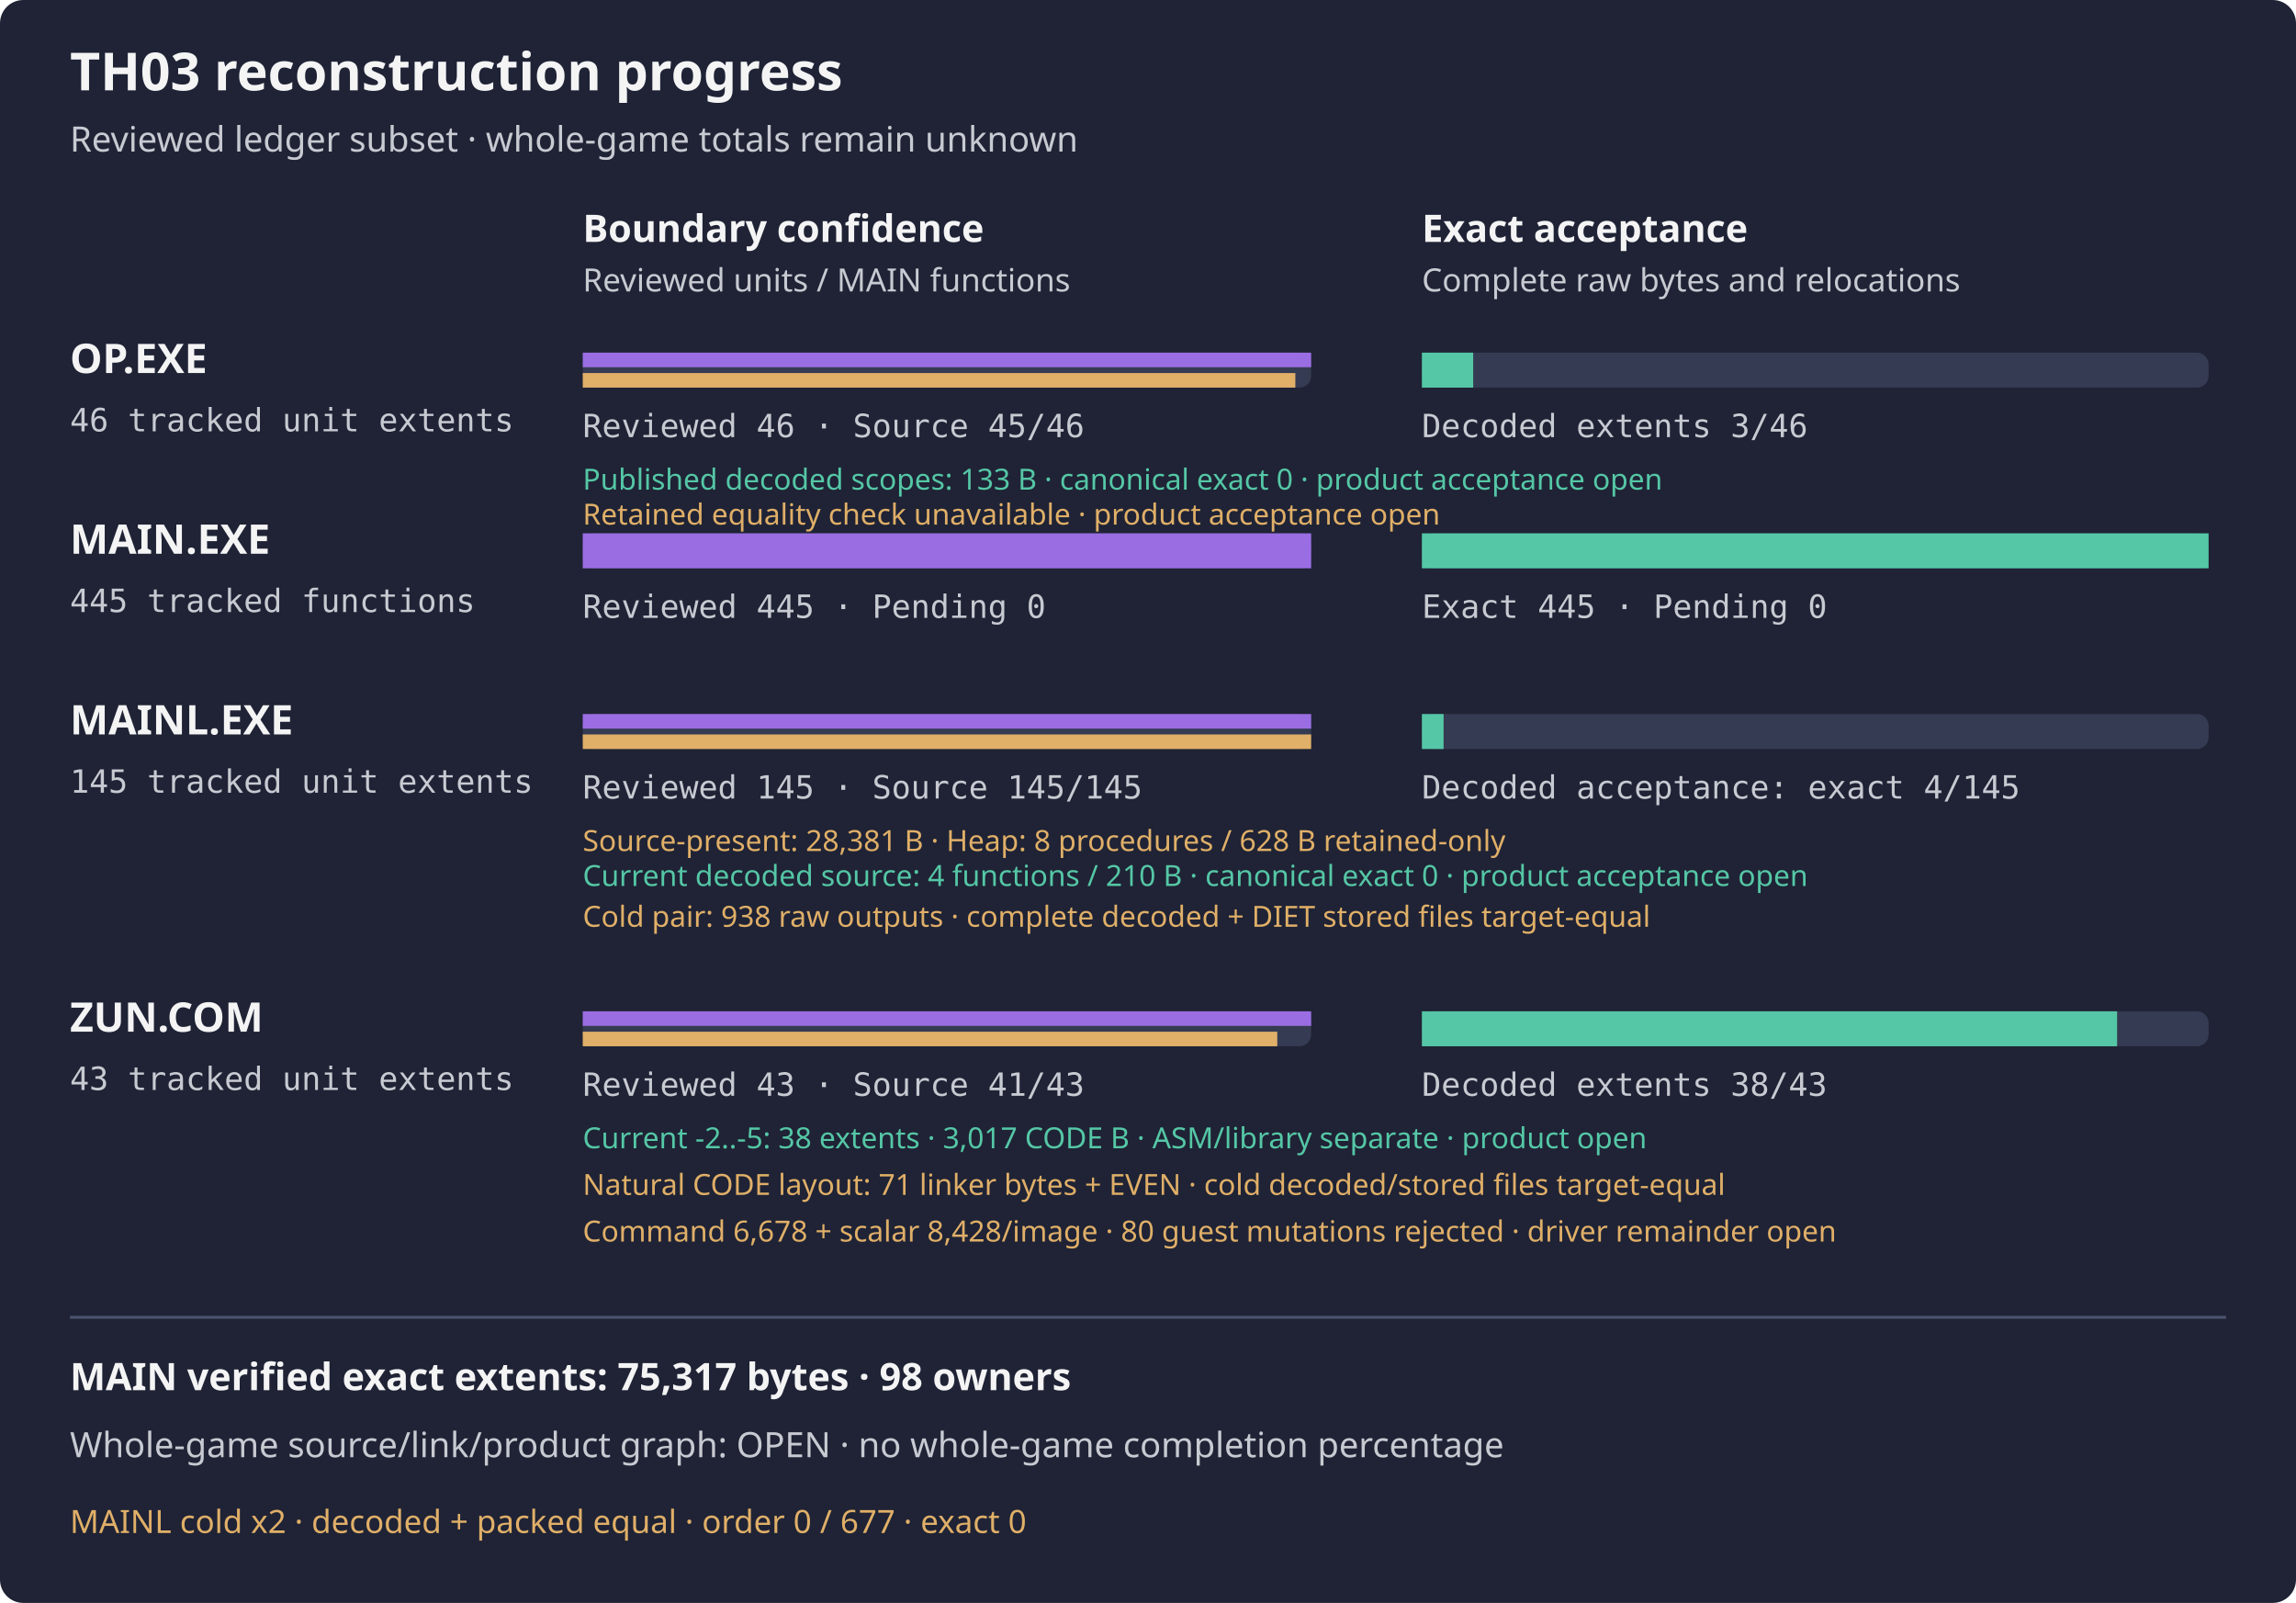
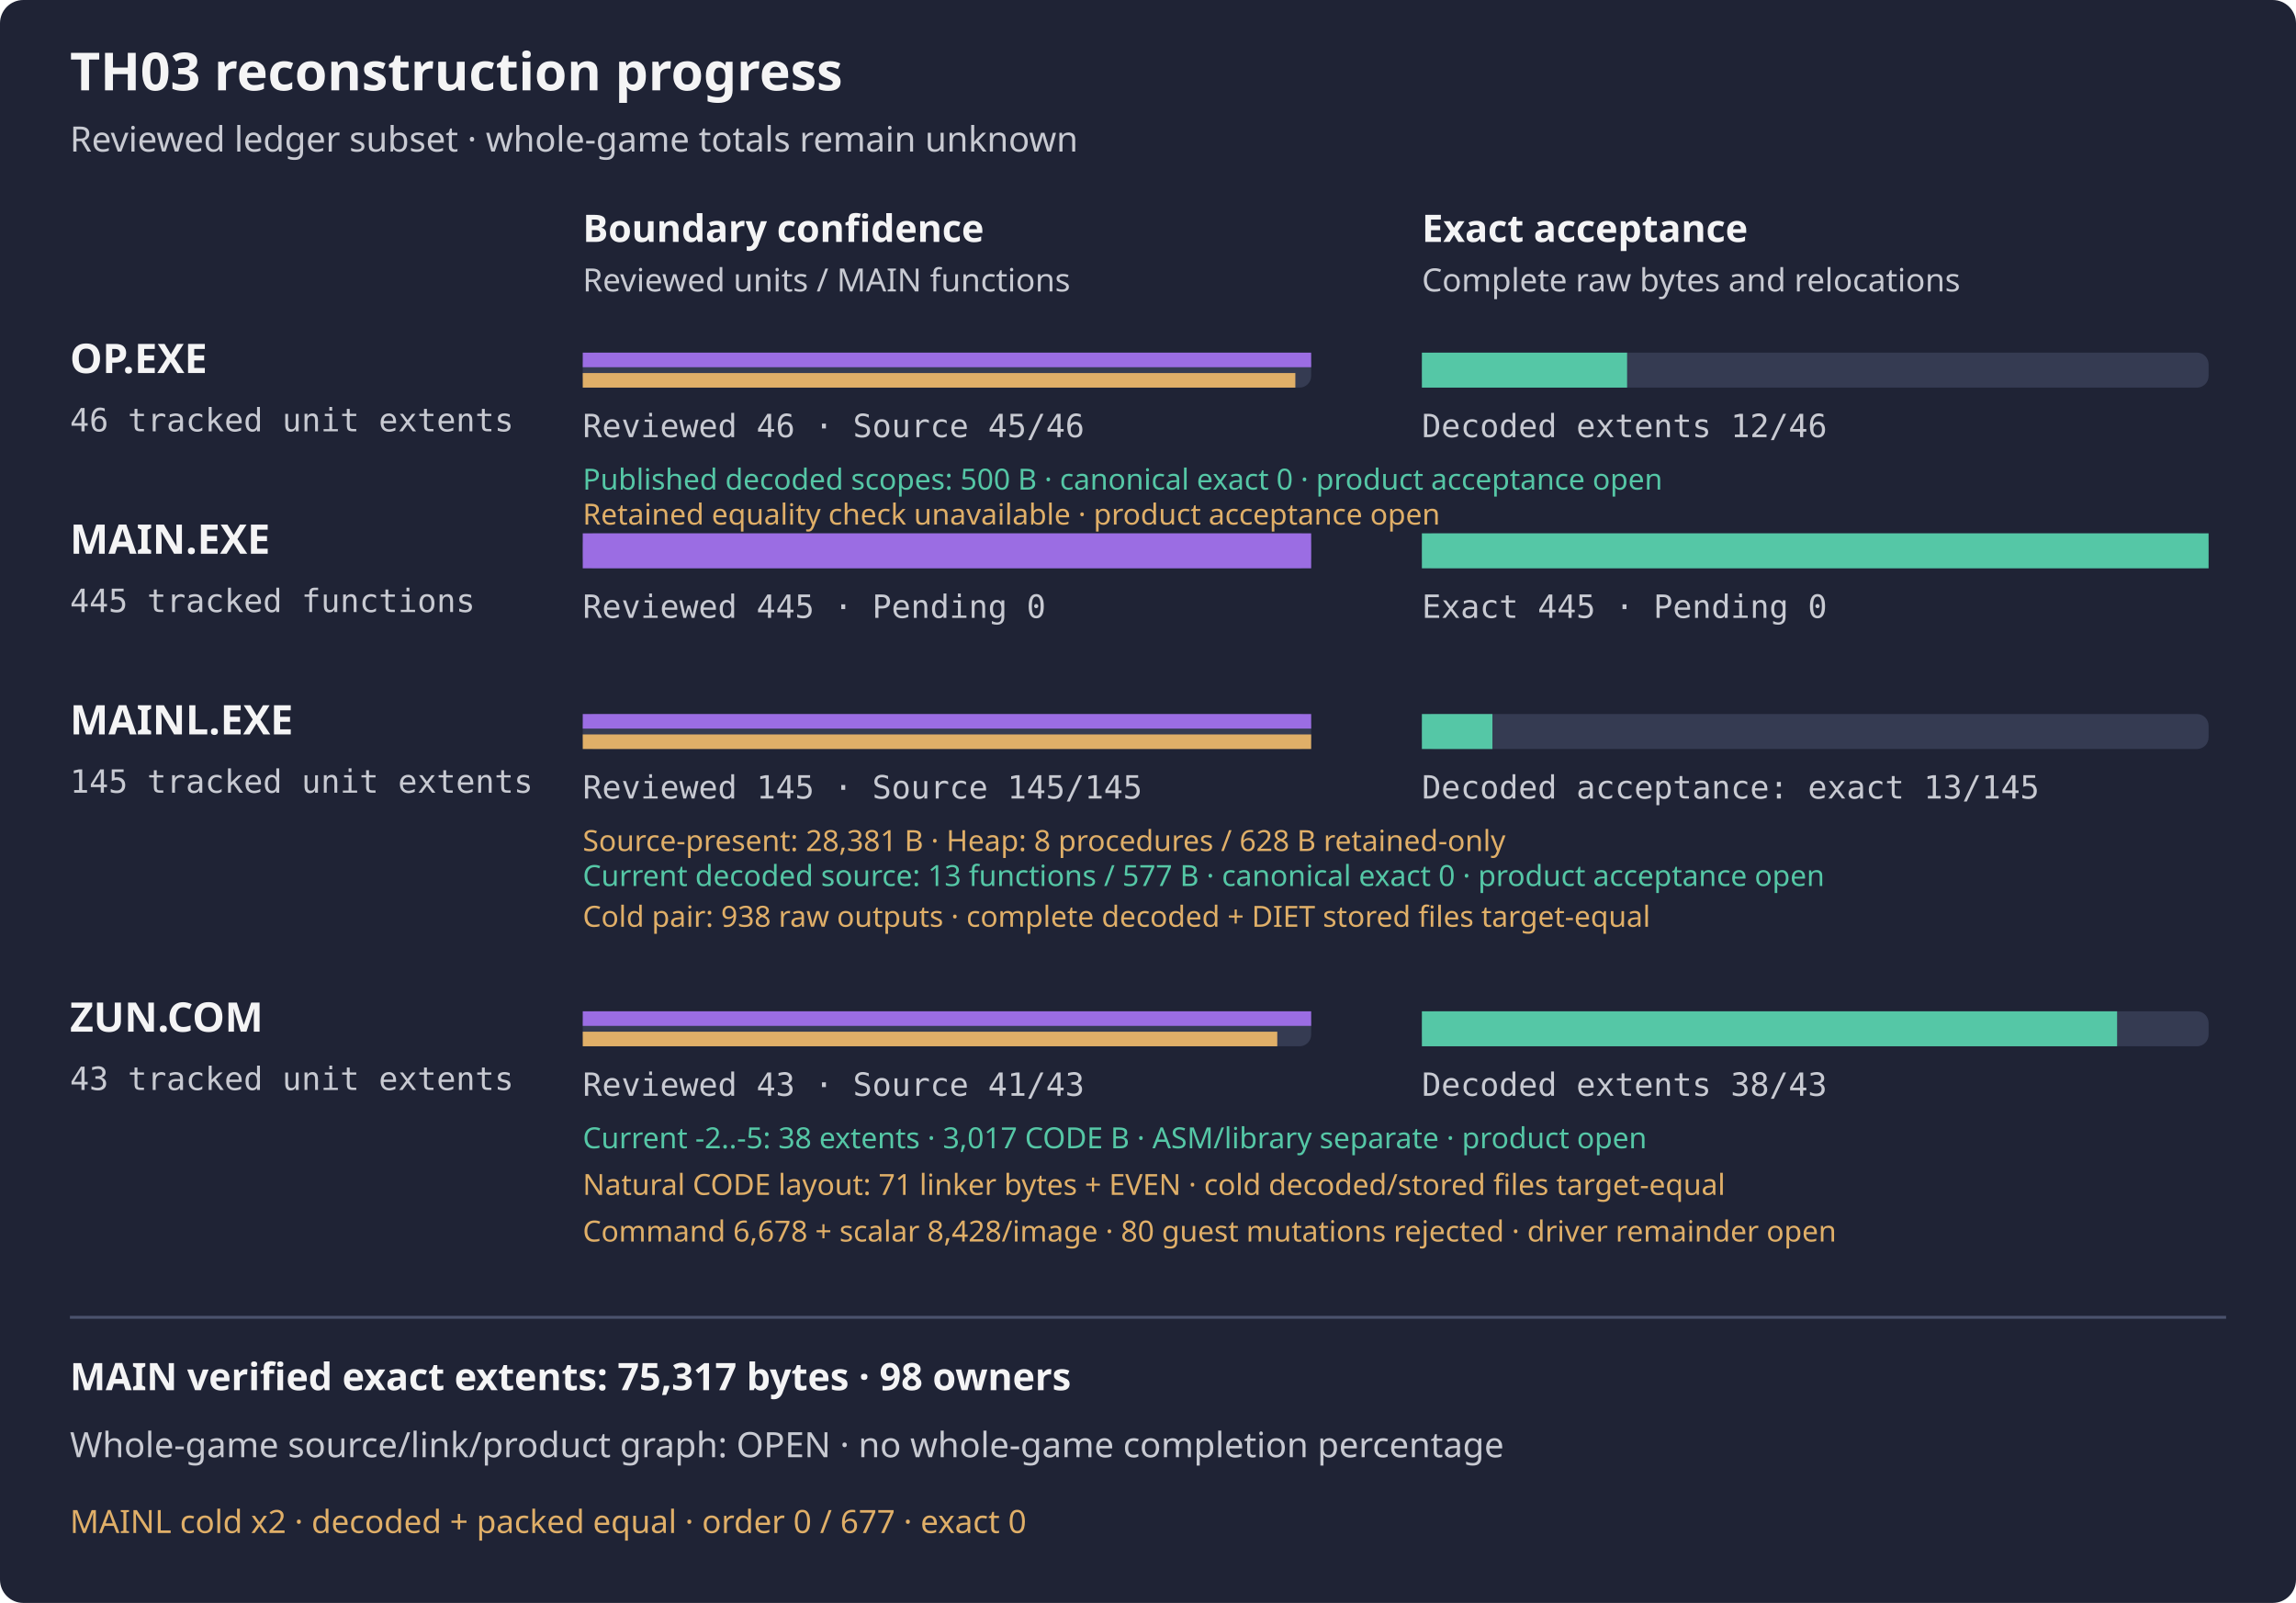
<svg xmlns="http://www.w3.org/2000/svg" width="788" height="550" viewBox="0 0 788 550" role="img" aria-label="TH03 reviewed subset reconstruction progress">
  <rect width="788" height="550" rx="8" fill="#1f2335" />
  <text x="24" y="31" fill="#f4f4f5" font-family="sans-serif" font-size="18" font-weight="600">TH03 reconstruction progress</text>
  <text x="24" y="52" fill="#c8cad2" font-family="sans-serif" font-size="12">Reviewed ledger subset · whole-game totals remain unknown</text>
  <text x="200" y="83" fill="#f4f4f5" font-family="sans-serif" font-size="13" font-weight="600">Boundary confidence</text>
  <text x="488" y="83" fill="#f4f4f5" font-family="sans-serif" font-size="13" font-weight="600">Exact acceptance</text>
  <text x="200" y="100" fill="#c8cad2" font-family="sans-serif" font-size="11">Reviewed units / MAIN functions</text>
  <text x="488" y="100" fill="#c8cad2" font-family="sans-serif" font-size="11">Complete raw bytes and relocations</text>
  <g aria-label="OP.EXE bars count tracked unit extents, not functions; source-present is not exact">
    <text x="24" y="128" fill="#f4f4f5" font-family="sans-serif" font-size="14" font-weight="600">OP.EXE</text>
    <text x="24" y="148" fill="#c8cad2" font-family="monospace" font-size="11">46 tracked unit extents</text>
    <rect x="200" y="121" width="250" height="12" rx="4" fill="#353b52" />
    <rect x="488" y="121" width="270" height="12" rx="4" fill="#353b52" />
    <rect x="200" y="121" width="250.00" height="5" fill="#9b6de3" />
    <rect x="200" y="128" width="244.57" height="5" fill="#e0af68" />
-     <rect x="488" y="121" width="17.61" height="12" fill="#55c7a6" />
+     <rect x="488" y="121" width="70.43" height="12" fill="#55c7a6" />
    <text x="200" y="150" fill="#c8cad2" font-family="monospace" font-size="11">Reviewed 46 · Source 45/46</text>
-     <text x="488" y="150" fill="#c8cad2" font-family="monospace" font-size="11">Decoded extents 3/46</text>
+     <text x="488" y="150" fill="#c8cad2" font-family="monospace" font-size="11">Decoded extents 12/46</text>
  </g>
-   <text x="200" y="168" fill="#55c7a6" font-family="sans-serif" font-size="10">Published decoded scopes: 133 B · canonical exact 0 · product acceptance open</text>
+   <text x="200" y="168" fill="#55c7a6" font-family="sans-serif" font-size="10">Published decoded scopes: 500 B · canonical exact 0 · product acceptance open</text>
  <text x="200" y="180" fill="#e0af68" font-family="sans-serif" font-size="10">Retained equality check unavailable · product acceptance open</text>
  <text x="24" y="190" fill="#f4f4f5" font-family="sans-serif" font-size="14" font-weight="600">MAIN.EXE</text>
  <text x="24" y="210" fill="#c8cad2" font-family="monospace" font-size="11">445 tracked functions</text>
  <rect x="200" y="183" width="250" height="12" rx="4" fill="#353b52" />
  <rect x="488" y="183" width="270" height="12" rx="4" fill="#353b52" />
  <rect x="200" y="183" width="250.00" height="12" fill="#9b6de3" />
  <rect x="488" y="183" width="270.00" height="12" fill="#55c7a6" />
  <text x="200" y="212" fill="#c8cad2" font-family="monospace" font-size="11">Reviewed 445 · Pending 0</text>
  <text x="488" y="212" fill="#c8cad2" font-family="monospace" font-size="11">Exact 445 · Pending 0</text>
  <g aria-label="MAINL bars count tracked unit extents, not functions; source-present is not exact">
    <text x="24" y="252" fill="#f4f4f5" font-family="sans-serif" font-size="14" font-weight="600">MAINL.EXE</text>
    <text x="24" y="272" fill="#c8cad2" font-family="monospace" font-size="11">145 tracked unit extents</text>
    <rect x="200" y="245" width="250" height="12" rx="4" fill="#353b52" />
    <rect x="488" y="245" width="270" height="12" rx="4" fill="#353b52" />
    <rect x="200" y="245" width="250.00" height="5" fill="#9b6de3" />
    <rect x="200" y="252" width="250.00" height="5" fill="#e0af68" />
-     <rect x="488" y="245" width="7.45" height="12" fill="#55c7a6" />
+     <rect x="488" y="245" width="24.21" height="12" fill="#55c7a6" />
    <text x="200" y="274" fill="#c8cad2" font-family="monospace" font-size="11">Reviewed 145 · Source 145/145</text>
-     <text x="488" y="274" fill="#c8cad2" font-family="monospace" font-size="11">Decoded acceptance: exact 4/145</text>
+     <text x="488" y="274" fill="#c8cad2" font-family="monospace" font-size="11">Decoded acceptance: exact 13/145</text>
    <text x="200" y="292" fill="#e0af68" font-family="sans-serif" font-size="10">Source-present: 28,381 B · Heap: 8 procedures / 628 B retained-only</text>
  </g>
-   <text x="200" y="304" fill="#55c7a6" font-family="sans-serif" font-size="10">Current decoded source: 4 functions / 210 B · canonical exact 0 · product acceptance open</text>
+   <text x="200" y="304" fill="#55c7a6" font-family="sans-serif" font-size="10">Current decoded source: 13 functions / 577 B · canonical exact 0 · product acceptance open</text>
  <text x="200" y="318" fill="#e0af68" font-family="sans-serif" font-size="10">Cold pair: 938 raw outputs · complete decoded + DIET stored files target-equal</text>
  <g aria-label="ZUN.COM bars count tracked unit extents, not functions; source-present is not exact">
    <text x="24" y="354" fill="#f4f4f5" font-family="sans-serif" font-size="14" font-weight="600">ZUN.COM</text>
    <text x="24" y="374" fill="#c8cad2" font-family="monospace" font-size="11">43 tracked unit extents</text>
    <rect x="200" y="347" width="250" height="12" rx="4" fill="#353b52" />
    <rect x="488" y="347" width="270" height="12" rx="4" fill="#353b52" />
    <rect x="200" y="347" width="250.00" height="5" fill="#9b6de3" />
    <rect x="200" y="354" width="238.37" height="5" fill="#e0af68" />
    <rect x="488" y="347" width="238.60" height="12" fill="#55c7a6" />
    <text x="200" y="376" fill="#c8cad2" font-family="monospace" font-size="11">Reviewed 43 · Source 41/43</text>
    <text x="488" y="376" fill="#c8cad2" font-family="monospace" font-size="11">Decoded extents 38/43</text>
  </g>
  <text x="200" y="394" fill="#55c7a6" font-family="sans-serif" font-size="10">Current -2..-5: 38 extents · 3,017 CODE B · ASM/library separate · product open</text>
  <text x="200" y="410" fill="#e0af68" font-family="sans-serif" font-size="10">Natural CODE layout: 71 linker bytes + EVEN · cold decoded/stored files target-equal</text>
  <text x="200" y="426" fill="#e0af68" font-family="sans-serif" font-size="10">Command 6,678 + scalar 8,428/image · 80 guest mutations rejected · driver remainder open</text>
  <path d="M24 452 H764" stroke="#4b526d" />
  <text x="24" y="477" fill="#f4f4f5" font-family="sans-serif" font-size="13" font-weight="600">MAIN verified exact extents: 75,317 bytes · 98 owners</text>
  <text x="24" y="500" fill="#c8cad2" font-family="sans-serif" font-size="12">Whole-game source/link/product graph: OPEN · no whole-game completion percentage</text>
  <text x="24" y="526" fill="#e0af68" font-family="sans-serif" font-size="11">MAINL cold x2 · decoded + packed equal · order 0 / 677 · exact 0</text>
</svg>
